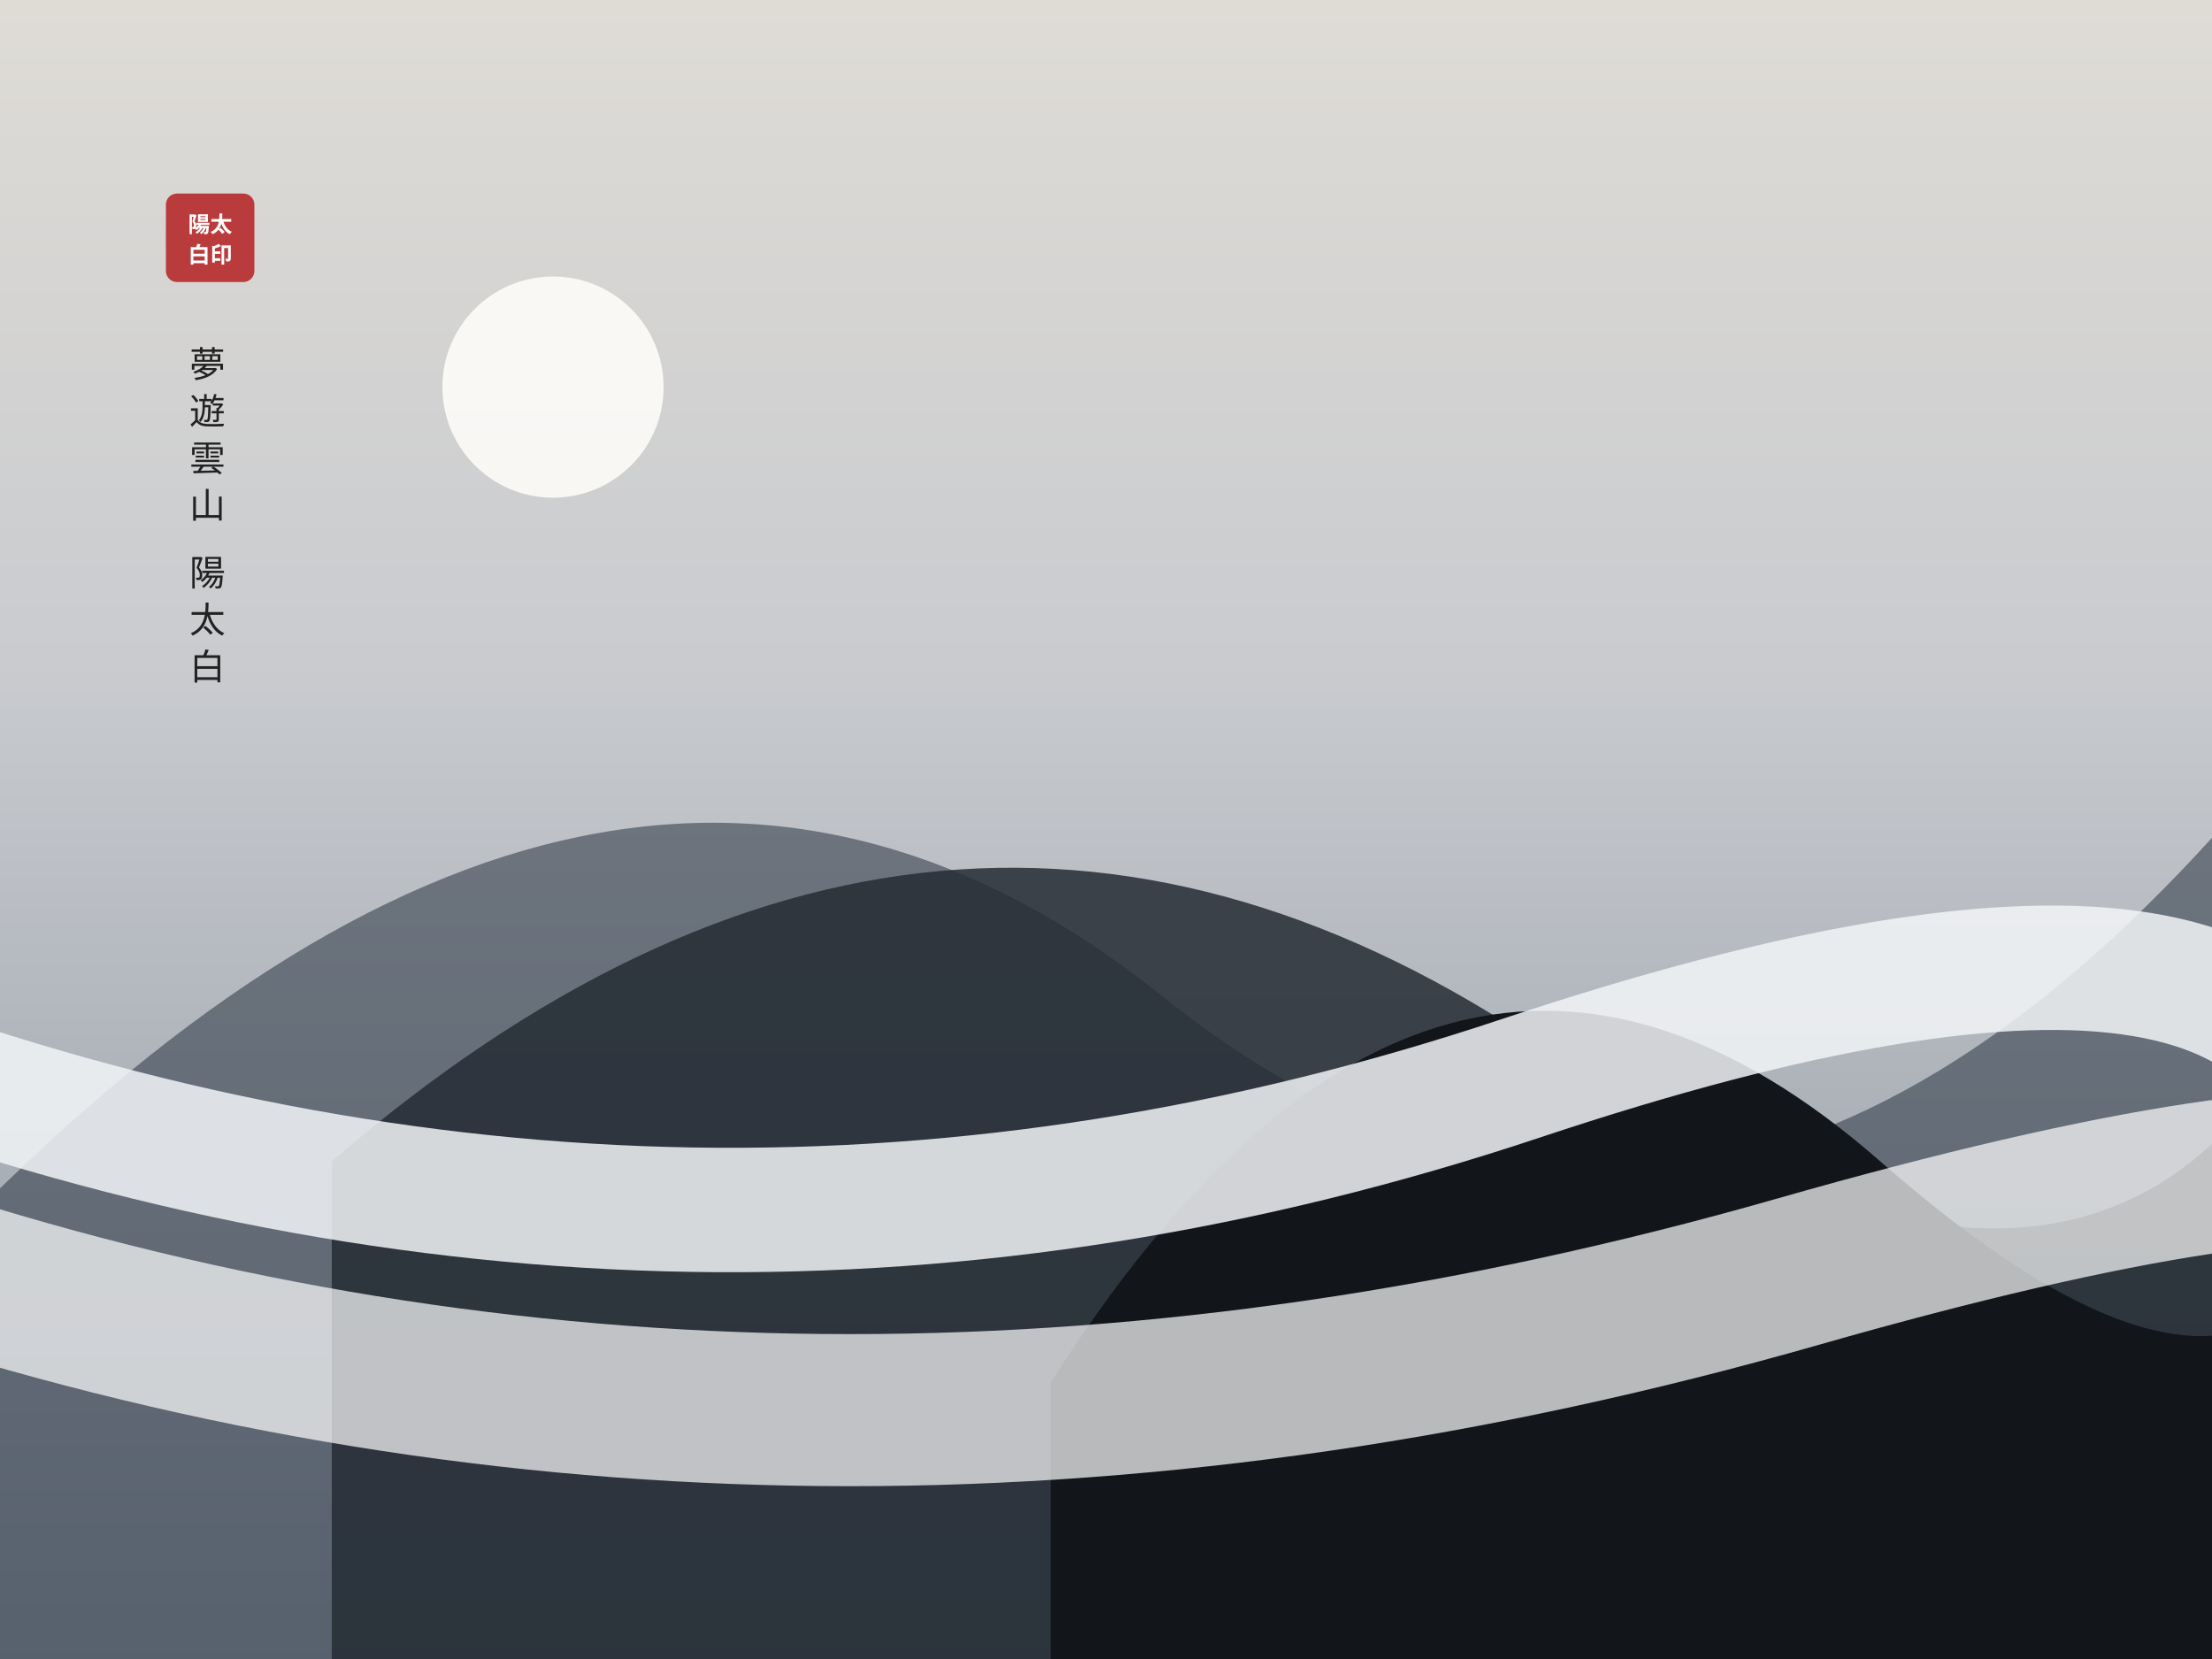
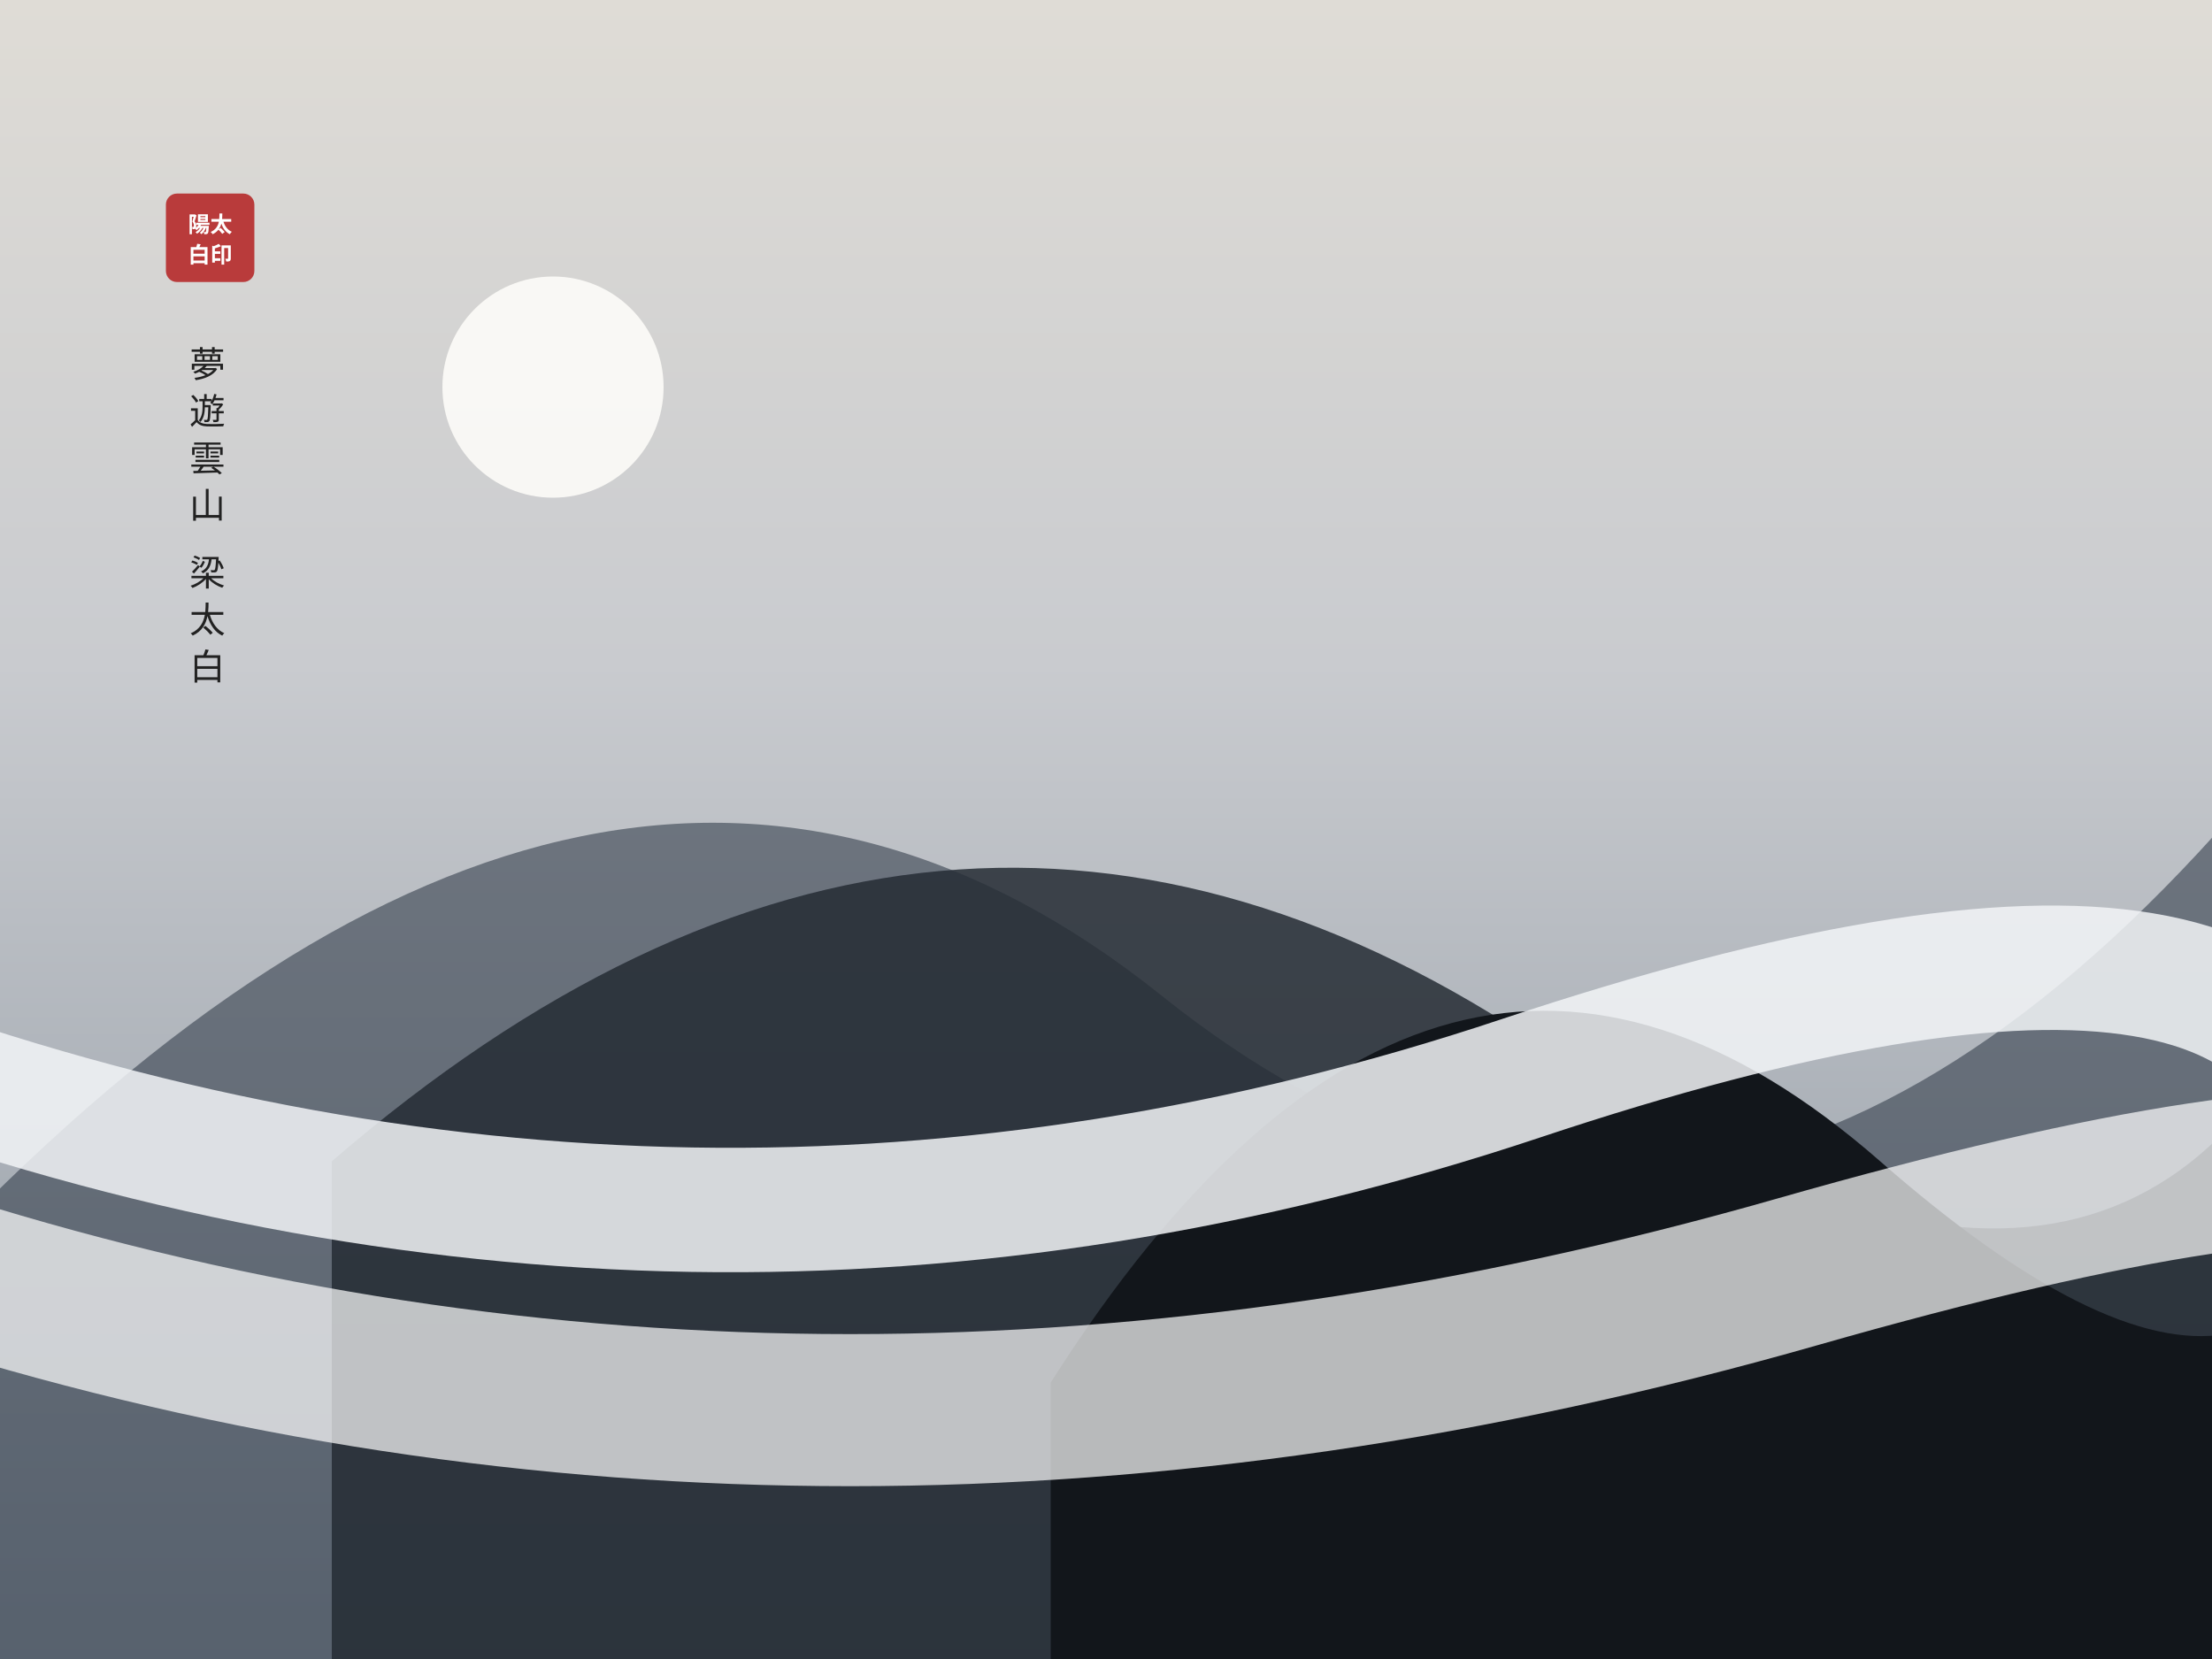
<svg xmlns="http://www.w3.org/2000/svg" viewBox="0 0 800 600" width="100%" height="100%">
  <defs>
    <linearGradient id="dawnGrad" x1="0" y1="0" x2="0" y2="1">
      <stop offset="0%" stop-color="#dfdcd6" />
      <stop offset="40%" stop-color="#c9cbcf" />
      <stop offset="100%" stop-color="#8a949f" />
    </linearGradient>
  </defs>
  <rect width="800" height="600" fill="url(#dawnGrad)" />
  <circle cx="200" cy="140" r="40" fill="#fdfcf8" opacity="0.9" />
  <path d="M-20 450 Q 220 200, 420 360 T 820 280 L 820 600 L -20 600 Z" fill="#36404d" opacity="0.6" />
  <path d="M120 420 Q 340 230, 560 380 T 850 330 L 850 600 L 120 600 Z" fill="#242b34" opacity="0.85" />
  <path d="M380 500 Q 520 280, 680 420 T 860 390 L 860 600 L 380 600 Z" fill="#12161b" />
  <path d="M-50 380 Q 250 490, 550 390 T 850 440" stroke="#f2f4f7" stroke-width="45" fill="none" opacity="0.85" />
  <path d="M-20 460 Q 300 560, 650 460 T 880 520" stroke="#ffffff" stroke-width="55" fill="none" opacity="0.7" />
  <g transform="translate(60, 70)">
    <rect width="32" height="32" rx="4" fill="#b93b3b" />
    <text x="16" y="14" font-family="'Noto Serif KR', serif" font-size="8" font-weight="bold" fill="#fff" text-anchor="middle">陽太</text>
    <text x="16" y="25" font-family="'Noto Serif KR', serif" font-size="8" font-weight="bold" fill="#fff" text-anchor="middle">白印</text>
  </g>
-   <text x="75" y="125" font-family="'Noto Serif KR', serif" font-size="13" fill="#222" writing-mode="vertical-rl" letter-spacing="4">夢遊雲山 陽太白</text>
+   <text x="75" y="125" font-family="'Noto Serif KR', serif" font-size="13" fill="#222" writing-mode="vertical-rl" letter-spacing="4">夢遊雲山 梁太白</text>
</svg>
